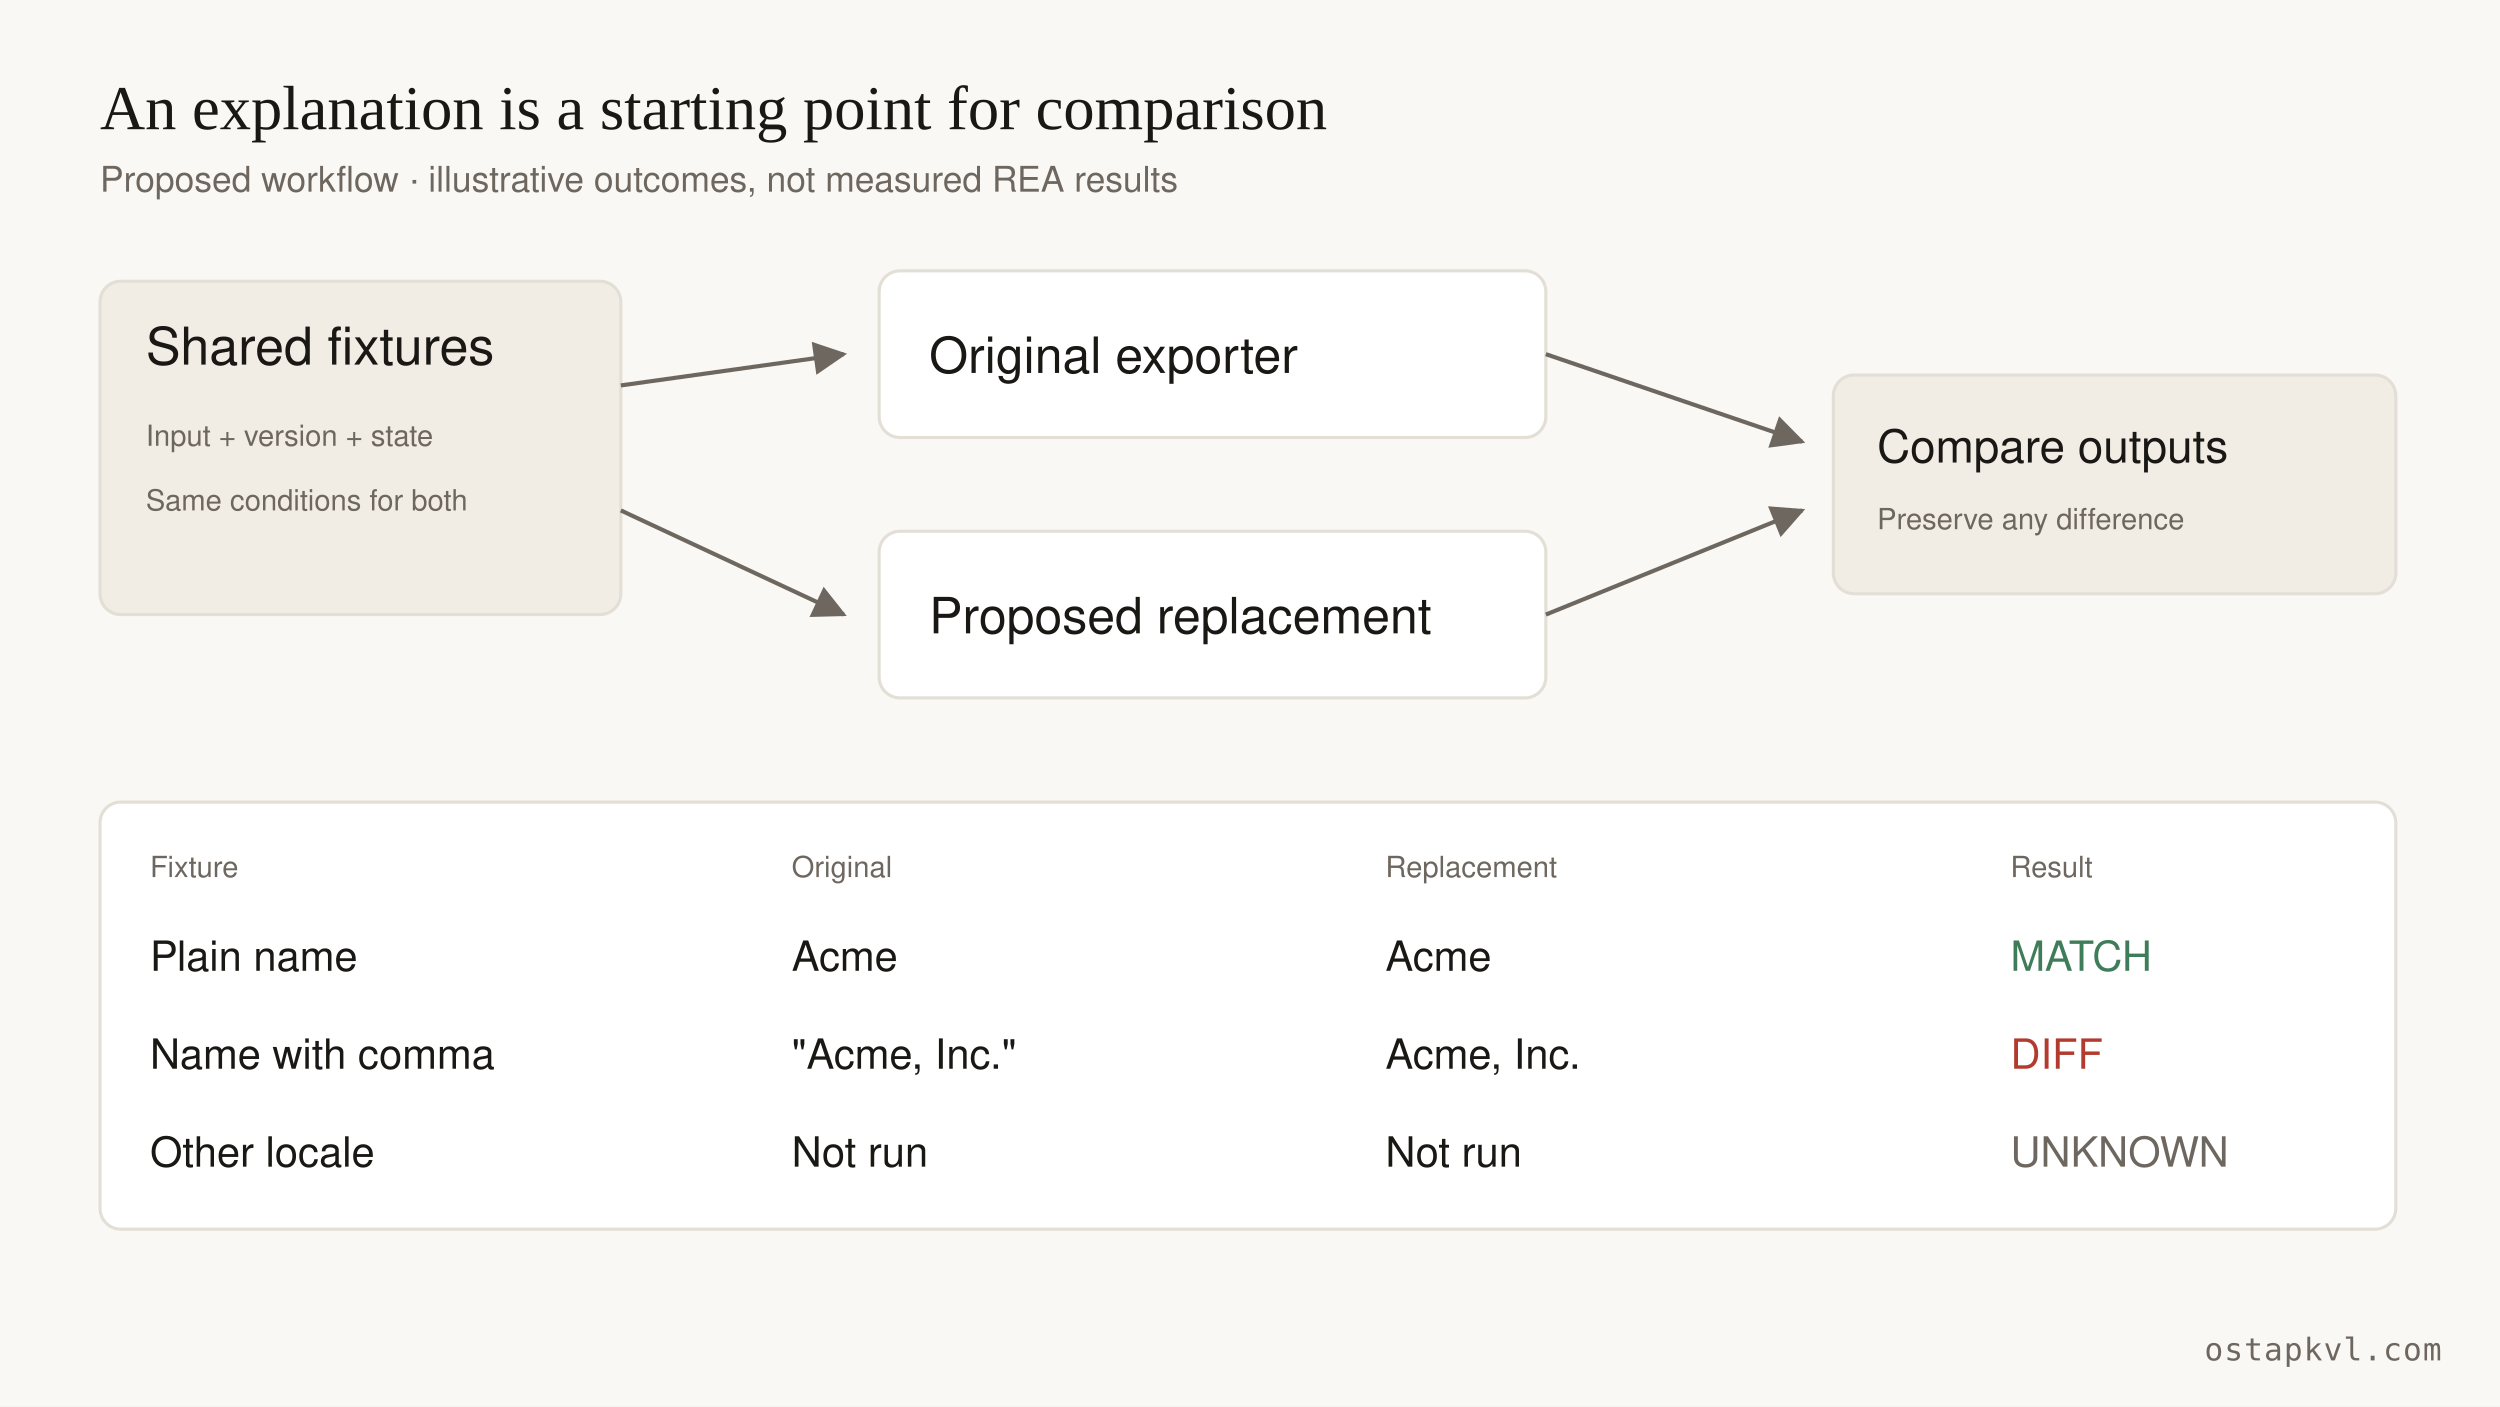
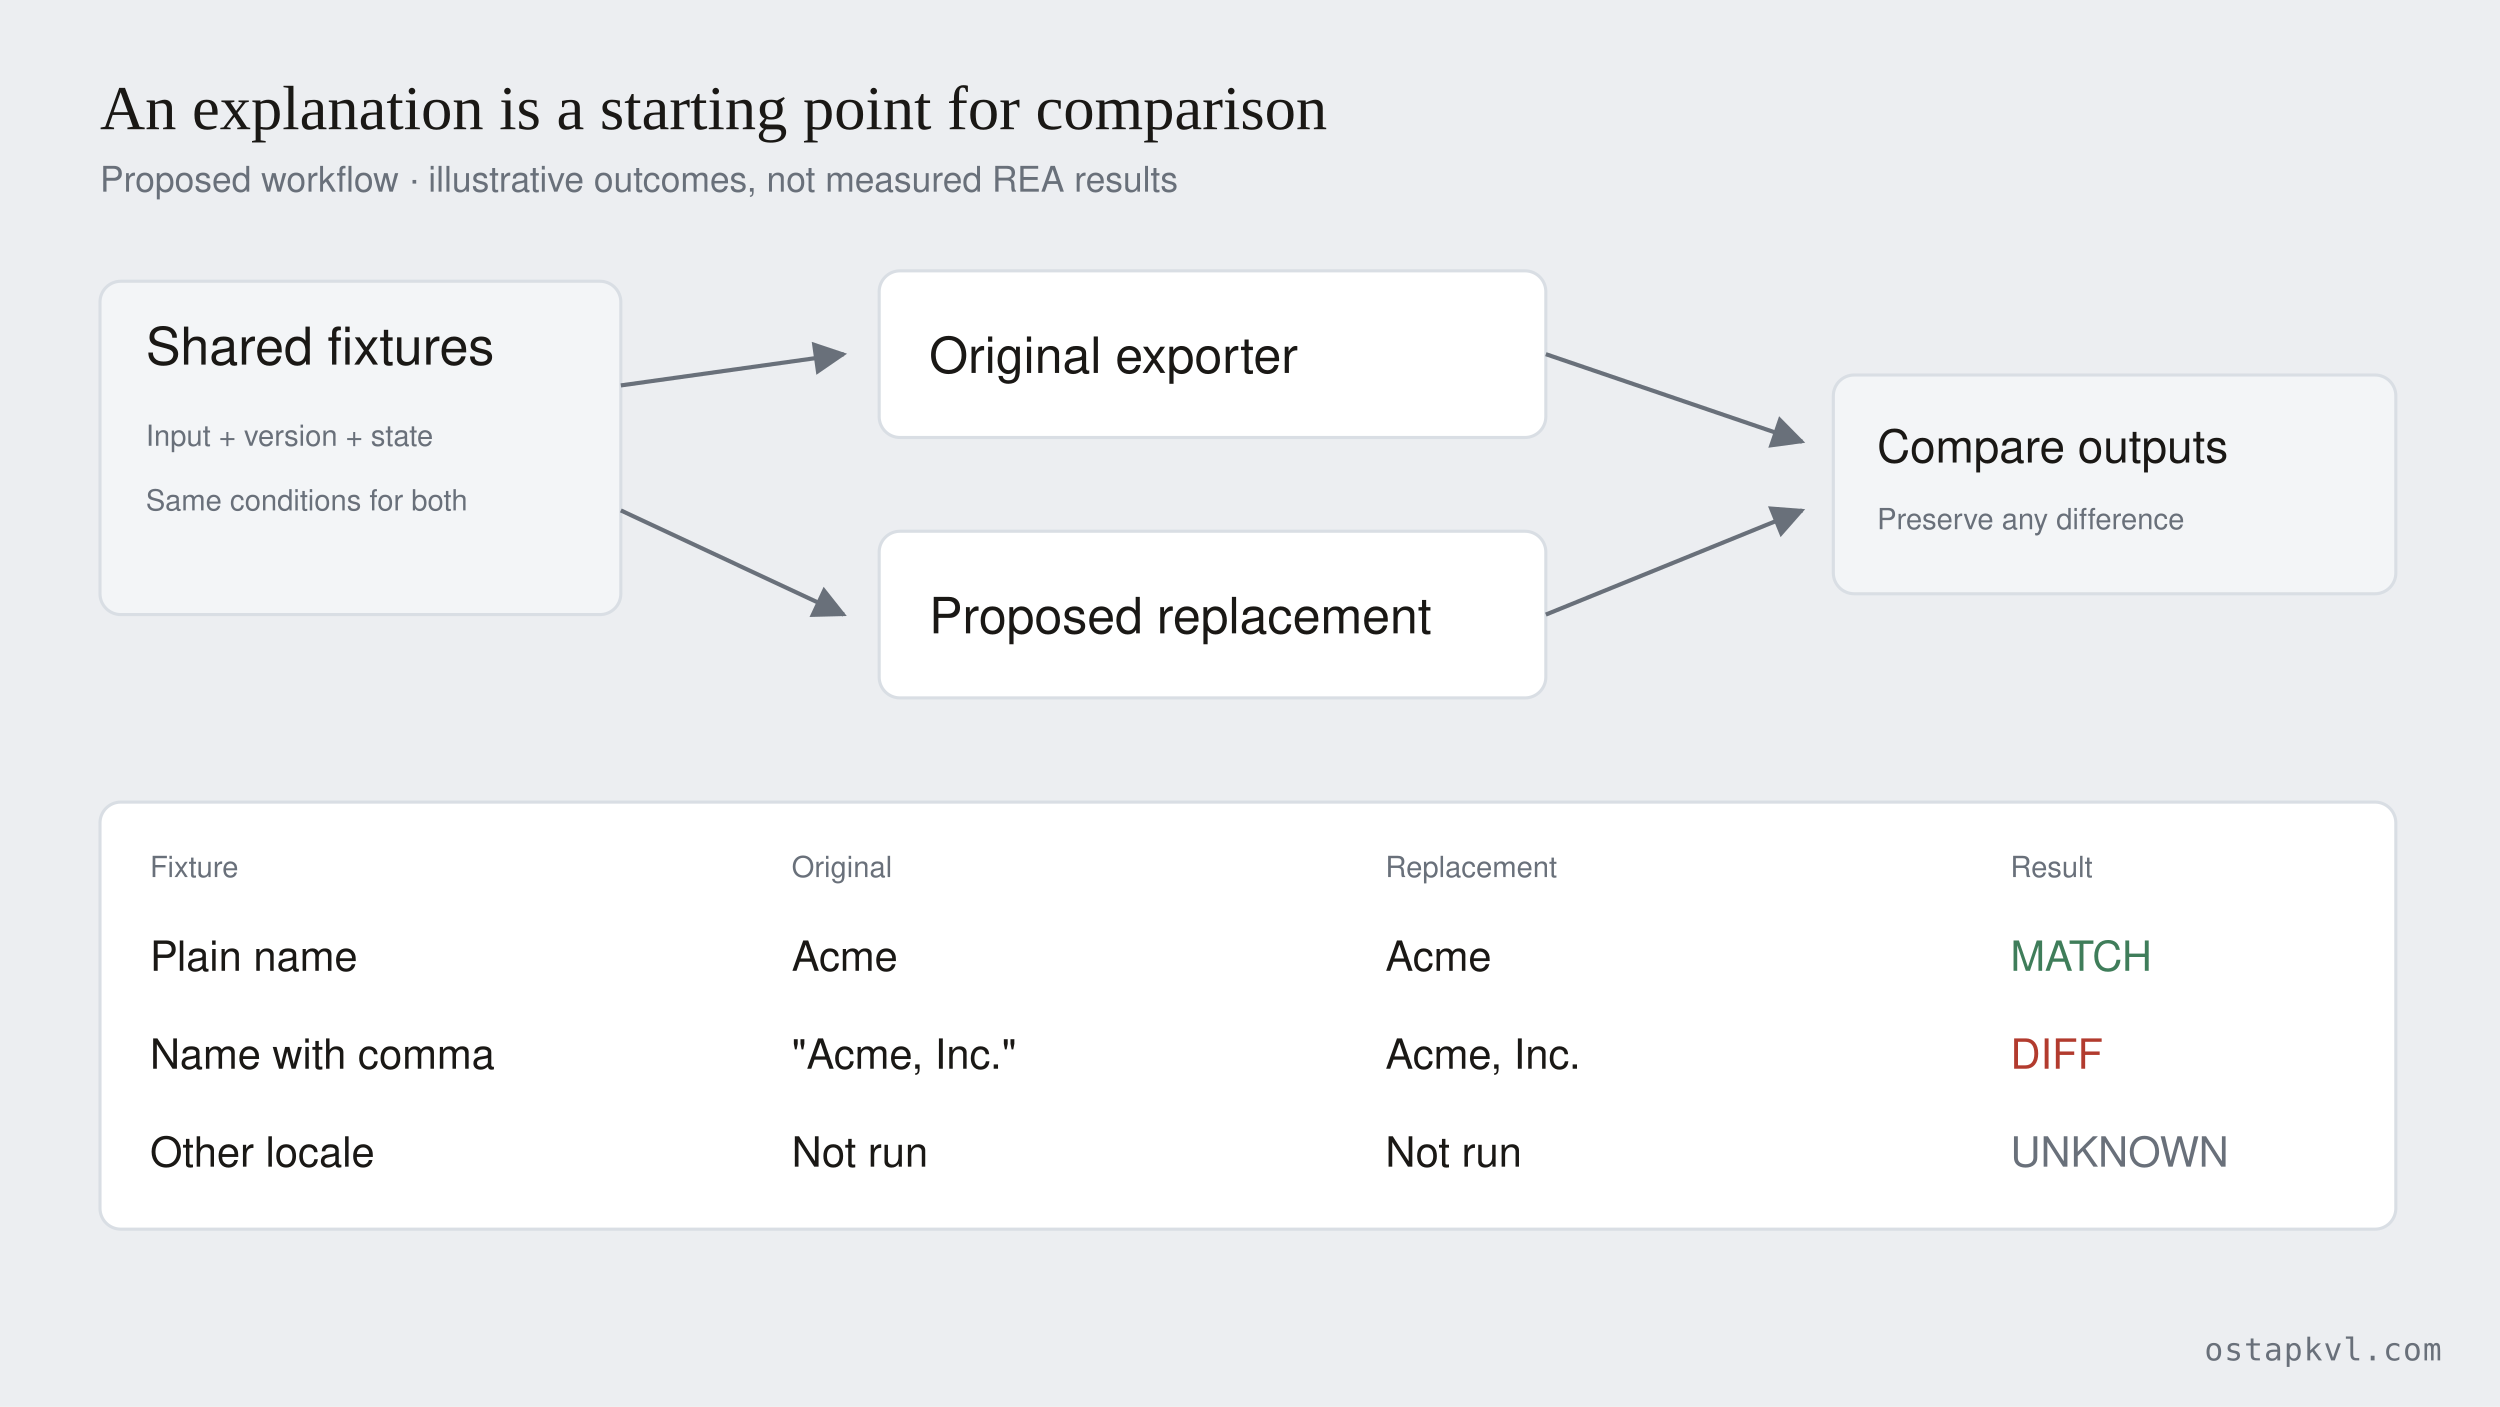
<svg xmlns="http://www.w3.org/2000/svg" width="1200" height="675" viewBox="0 0 1200 675" role="img" aria-label="An explanation is a starting point for comparison">
  <defs>
    <marker id="arr" viewBox="0 0 10 10" refX="9" refY="5" markerWidth="8" markerHeight="8" orient="auto-start-reverse">
-       <path d="M0,0 L10,5 L0,10 z" fill="#6E675F" />
+       <path d="M0,0 L10,5 L0,10 z" fill="#69707A" />
    </marker>
    <marker id="arrA" viewBox="0 0 10 10" refX="9" refY="5" markerWidth="8" markerHeight="8" orient="auto-start-reverse">
      <path d="M0,0 L10,5 L0,10 z" fill="#C05621" />
    </marker>
  </defs>
-   <rect width="100%" height="100%" fill="#FAF8F4" />
+   <rect width="100%" height="100%" fill="#ECEEF1" />
  <text x="48" y="62" font-family="Georgia, 'Times New Roman', serif" font-size="30" fill="#1A1815">An explanation is a starting point for comparison</text>
-   <text x="48" y="92" font-family="'Helvetica Neue', Helvetica, Arial, sans-serif" font-size="17" fill="#6E675F">Proposed workflow · illustrative outcomes, not measured REA results</text>
-   <rect x="48" y="135" width="250" height="160" rx="10" fill="#F1ECE4" stroke="#E3DED6" stroke-width="1.5" />
+   <text x="48" y="92" font-family="'Helvetica Neue', Helvetica, Arial, sans-serif" font-size="17" fill="#69707A">Proposed workflow · illustrative outcomes, not measured REA results</text>
+   <rect x="48" y="135" width="250" height="160" rx="10" fill="#F3F5F7" stroke="#D9DEE4" stroke-width="1.5" />
  <text x="70" y="175" font-family="'Helvetica Neue', Helvetica, Arial, sans-serif" font-size="25" fill="#1A1815">Shared fixtures</text>
-   <text x="70" y="214" font-family="'Helvetica Neue', Helvetica, Arial, sans-serif" font-size="14" fill="#6E675F">Input + version + state</text>
-   <text x="70" y="245" font-family="'Helvetica Neue', Helvetica, Arial, sans-serif" font-size="14" fill="#6E675F">Same conditions for both</text>
-   <line x1="298" y1="185" x2="405" y2="170" stroke="#6E675F" stroke-width="2" marker-end="url(#arr)" />
-   <line x1="298" y1="245" x2="405" y2="295" stroke="#6E675F" stroke-width="2" marker-end="url(#arr)" />
-   <rect x="422" y="130" width="320" height="80" rx="10" fill="#fff" stroke="#E3DED6" stroke-width="1.5" />
+   <text x="70" y="214" font-family="'Helvetica Neue', Helvetica, Arial, sans-serif" font-size="14" fill="#69707A">Input + version + state</text>
+   <text x="70" y="245" font-family="'Helvetica Neue', Helvetica, Arial, sans-serif" font-size="14" fill="#69707A">Same conditions for both</text>
+   <line x1="298" y1="185" x2="405" y2="170" stroke="#69707A" stroke-width="2" marker-end="url(#arr)" />
+   <line x1="298" y1="245" x2="405" y2="295" stroke="#69707A" stroke-width="2" marker-end="url(#arr)" />
+   <rect x="422" y="130" width="320" height="80" rx="10" fill="#fff" stroke="#D9DEE4" stroke-width="1.5" />
  <text x="446" y="179" font-family="'Helvetica Neue', Helvetica, Arial, sans-serif" font-size="24" fill="#1A1815">Original exporter</text>
-   <rect x="422" y="255" width="320" height="80" rx="10" fill="#fff" stroke="#E3DED6" stroke-width="1.5" />
+   <rect x="422" y="255" width="320" height="80" rx="10" fill="#fff" stroke="#D9DEE4" stroke-width="1.5" />
  <text x="446" y="304" font-family="'Helvetica Neue', Helvetica, Arial, sans-serif" font-size="24" fill="#1A1815">Proposed replacement</text>
-   <line x1="742" y1="170" x2="865" y2="212" stroke="#6E675F" stroke-width="2" marker-end="url(#arr)" />
-   <line x1="742" y1="295" x2="865" y2="245" stroke="#6E675F" stroke-width="2" marker-end="url(#arr)" />
-   <rect x="880" y="180" width="270" height="105" rx="10" fill="#F1ECE4" stroke="#E3DED6" stroke-width="1.5" />
+   <line x1="742" y1="170" x2="865" y2="212" stroke="#69707A" stroke-width="2" marker-end="url(#arr)" />
+   <line x1="742" y1="295" x2="865" y2="245" stroke="#69707A" stroke-width="2" marker-end="url(#arr)" />
+   <rect x="880" y="180" width="270" height="105" rx="10" fill="#F3F5F7" stroke="#D9DEE4" stroke-width="1.5" />
  <text x="901" y="222" font-family="'Helvetica Neue', Helvetica, Arial, sans-serif" font-size="22" fill="#1A1815">Compare outputs</text>
-   <text x="901" y="254" font-family="'Helvetica Neue', Helvetica, Arial, sans-serif" font-size="14" fill="#6E675F">Preserve any difference</text>
-   <rect x="48" y="385" width="1102" height="205" rx="10" fill="#fff" stroke="#E3DED6" stroke-width="1.5" />
-   <text x="72" y="421" font-family="'Helvetica Neue', Helvetica, Arial, sans-serif" font-size="14" fill="#6E675F">Fixture</text>
-   <text x="380" y="421" font-family="'Helvetica Neue', Helvetica, Arial, sans-serif" font-size="14" fill="#6E675F">Original</text>
-   <text x="665" y="421" font-family="'Helvetica Neue', Helvetica, Arial, sans-serif" font-size="14" fill="#6E675F">Replacement</text>
-   <text x="965" y="421" font-family="'Helvetica Neue', Helvetica, Arial, sans-serif" font-size="14" fill="#6E675F">Result</text>
+   <text x="901" y="254" font-family="'Helvetica Neue', Helvetica, Arial, sans-serif" font-size="14" fill="#69707A">Preserve any difference</text>
+   <rect x="48" y="385" width="1102" height="205" rx="10" fill="#fff" stroke="#D9DEE4" stroke-width="1.5" />
+   <text x="72" y="421" font-family="'Helvetica Neue', Helvetica, Arial, sans-serif" font-size="14" fill="#69707A">Fixture</text>
+   <text x="380" y="421" font-family="'Helvetica Neue', Helvetica, Arial, sans-serif" font-size="14" fill="#69707A">Original</text>
+   <text x="665" y="421" font-family="'Helvetica Neue', Helvetica, Arial, sans-serif" font-size="14" fill="#69707A">Replacement</text>
+   <text x="965" y="421" font-family="'Helvetica Neue', Helvetica, Arial, sans-serif" font-size="14" fill="#69707A">Result</text>
  <text x="72" y="466" font-family="'Helvetica Neue', Helvetica, Arial, sans-serif" font-size="20" fill="#1A1815">Plain name</text>
  <text x="380" y="466" font-family="'Helvetica Neue', Helvetica, Arial, sans-serif" font-size="20" fill="#1A1815">Acme</text>
  <text x="665" y="466" font-family="'Helvetica Neue', Helvetica, Arial, sans-serif" font-size="20" fill="#1A1815">Acme</text>
  <text x="965" y="466" font-family="'Helvetica Neue', Helvetica, Arial, sans-serif" font-size="20" fill="#3F7D5A">MATCH</text>
  <text x="72" y="513" font-family="'Helvetica Neue', Helvetica, Arial, sans-serif" font-size="20" fill="#1A1815">Name with comma</text>
  <text x="380" y="513" font-family="'Helvetica Neue', Helvetica, Arial, sans-serif" font-size="20" fill="#1A1815">"Acme, Inc."</text>
  <text x="665" y="513" font-family="'Helvetica Neue', Helvetica, Arial, sans-serif" font-size="20" fill="#1A1815">Acme, Inc.</text>
  <text x="965" y="513" font-family="'Helvetica Neue', Helvetica, Arial, sans-serif" font-size="20" fill="#B23B2E">DIFF</text>
  <text x="72" y="560" font-family="'Helvetica Neue', Helvetica, Arial, sans-serif" font-size="20" fill="#1A1815">Other locale</text>
  <text x="380" y="560" font-family="'Helvetica Neue', Helvetica, Arial, sans-serif" font-size="20" fill="#1A1815">Not run</text>
  <text x="665" y="560" font-family="'Helvetica Neue', Helvetica, Arial, sans-serif" font-size="20" fill="#1A1815">Not run</text>
-   <text x="965" y="560" font-family="'Helvetica Neue', Helvetica, Arial, sans-serif" font-size="20" fill="#6E675F">UNKNOWN</text>
-   <text x="1172" y="653" font-family="Menlo, Consolas, monospace" font-size="15" fill="#6E675F" text-anchor="end" letter-spacing="0.5">ostapkvl.com</text>
+   <text x="965" y="560" font-family="'Helvetica Neue', Helvetica, Arial, sans-serif" font-size="20" fill="#69707A">UNKNOWN</text>
+   <text x="1172" y="653" font-family="Menlo, Consolas, monospace" font-size="15" fill="#69707A" text-anchor="end" letter-spacing="0.5">ostapkvl.com</text>
</svg>
